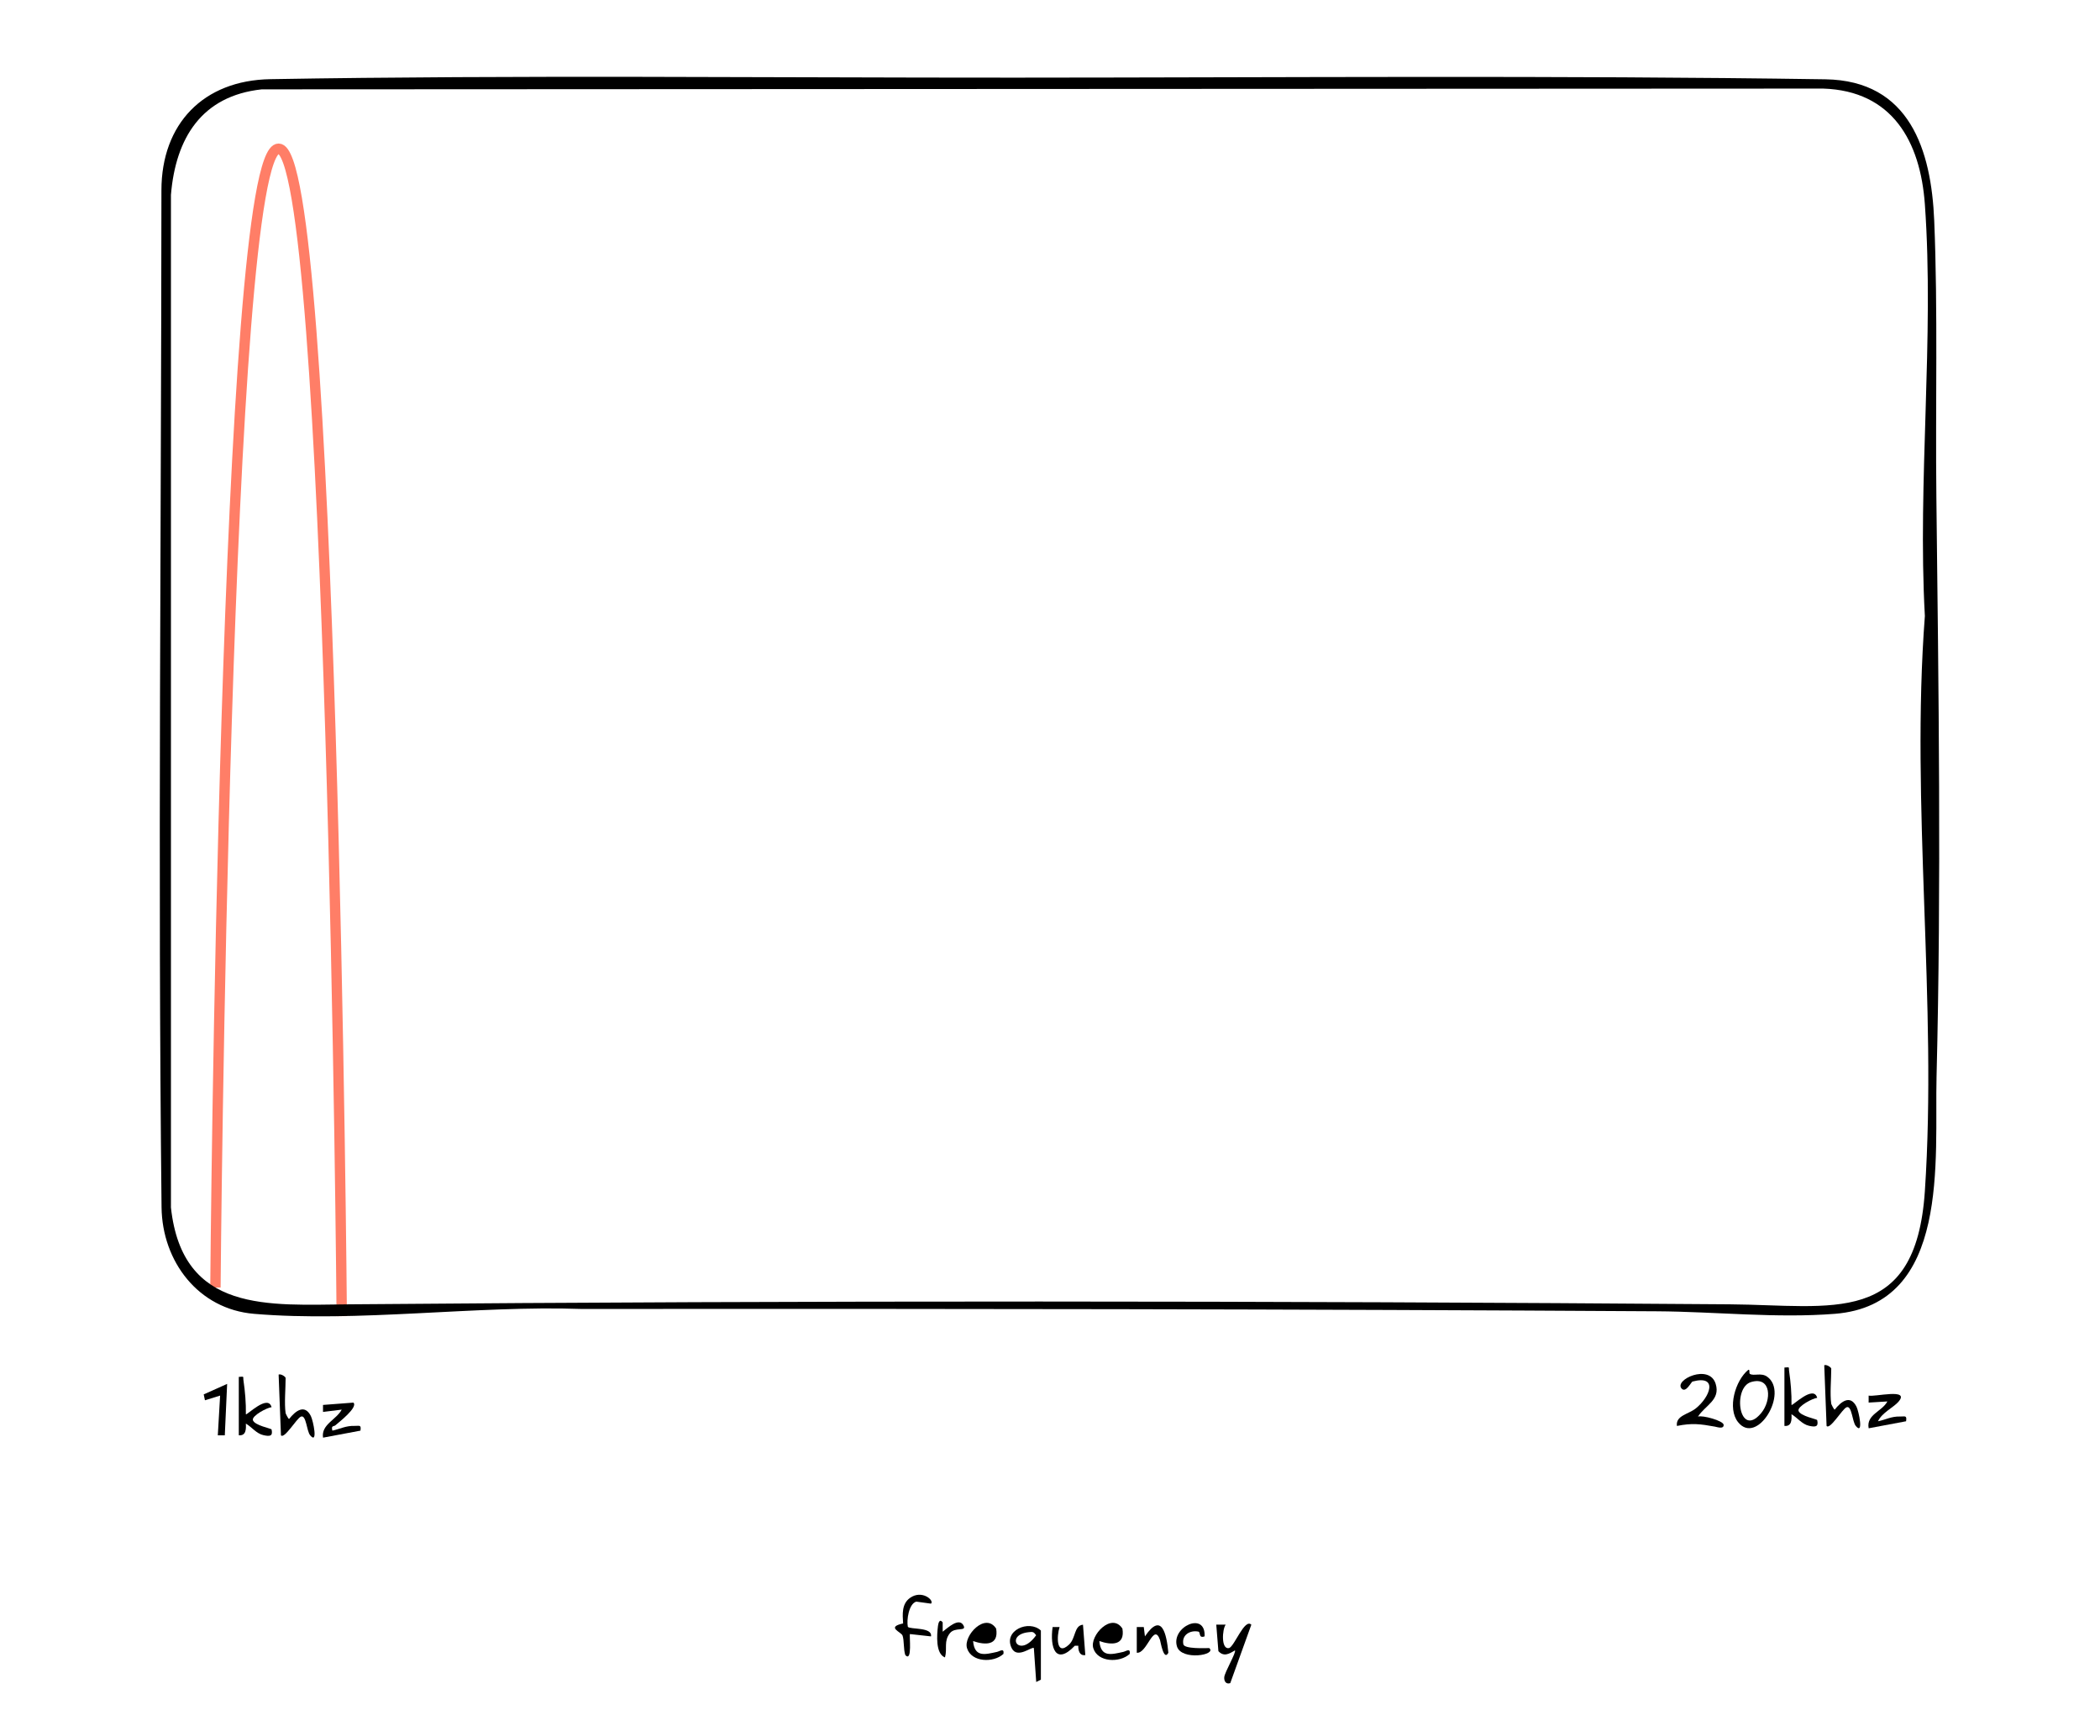
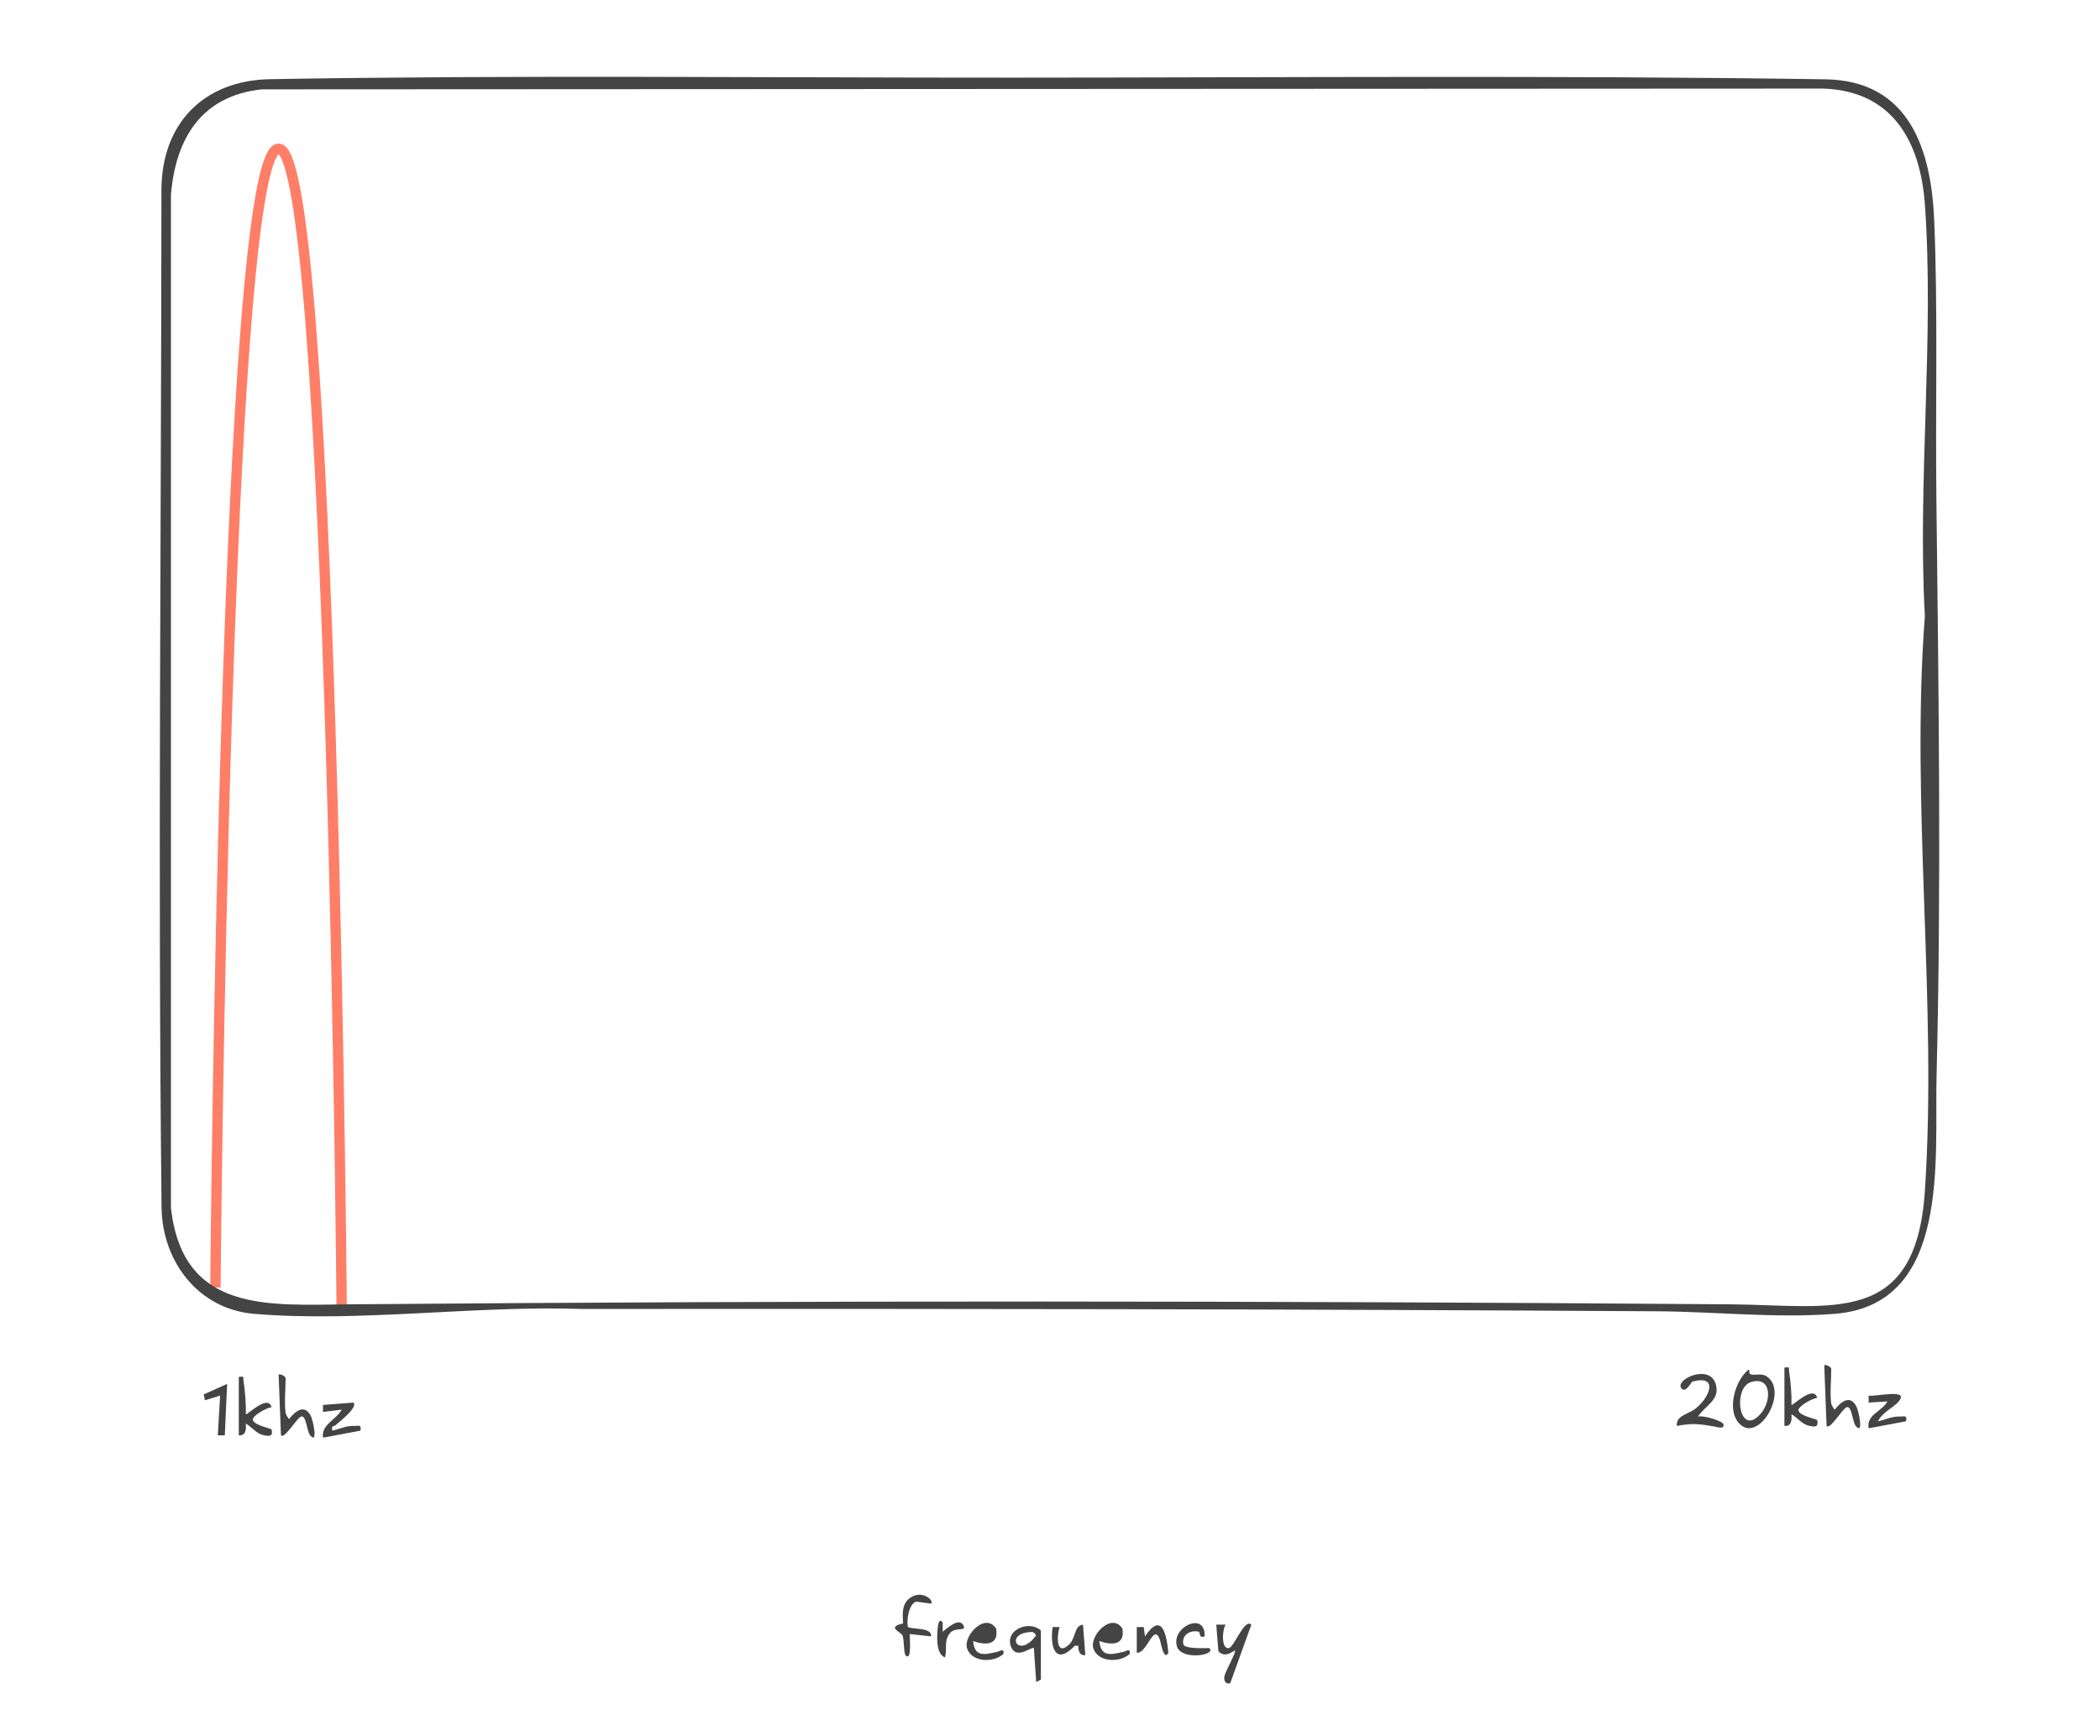
<svg xmlns="http://www.w3.org/2000/svg" id="tanh_4_lut_grp" viewBox="0 0 810.46 669.87">
  <defs>
    <style>.cls-1{fill:none;stroke:#ff7e67;stroke-miterlimit:10;stroke-width:4px;}</style>
  </defs>
  <g id="fundamental">
    <path class="cls-1" d="M83.14,496.97s3.52-439.57,24.38-439.57,24.37,450.62,24.37,450.62" />
  </g>
-   <g id="table-sine-overtone">
+   <g id="table-sine-overtone" fill="#444444">
    <path d="M391.6,29.97c104-.04,209.07-.92,312.88.64,32.58.49,40.88,27.41,42,54.56,1.45,34.98.43,71.42.83,106.56.85,74.43,1.94,149.35.07,223.81-.8,31.95,5.52,88.05-39.26,91.59-22.5,1.78-46.13-.84-68.58-.98-138.35-.84-276.76-1.02-415.21-.9-40.41-1.41-86.43,5.27-126.33,1.88-21.44-1.82-35.41-20.17-35.65-41.14-1.46-130.43-.11-262.05-.05-392.52.01-25.68,16.19-42.47,42.02-42.91,95.36-1.64,191.78-.55,287.27-.59ZM101.02,34.49c-23.2,2.5-33.25,18.82-35.05,40.76v390.83c4.44,40.94,37.73,37.64,69.03,37.38,177.55-1.5,354.95-1.36,532.52,0,39.58.3,71.84,8.89,75.35-43.69,4.85-72.53-5.54-149.16,0-222-2.88-51.83,3.68-107.54,0-158.91-1.75-24.35-12.61-43.81-39.26-44.67l-602.6.3Z" />
    <path d="M675.34,530.31c1.5.94,4.31-.58,6.66,1.08,8.53,6.07-3.88,26.8-11.23,17.54-4.24-5.35-1.04-16.09,3.94-20.17.78-.3.19,1.28.63,1.55ZM675.8,533.46c-7.34,2.18-4.59,22.11,3.88,12.01,4.09-4.88,4.03-14.36-3.88-12.01Z" />
    <path d="M655.3,546.8c1.8-.62,9.82,1.61,9.91,3.17.11,1.8-2.56.85-3.38.7-5.62-1.01-8.8-1.45-14.65-.26-.54-4,4.37-4.48,7.24-6.74,5.54-4.38,8.85-13.05-1.19-10.41-.59.15-2.56,4.56-4.24,2.72-3.03-3.32,10.67-9.78,13.14-1.84,1.94,6.24-4.02,8.29-6.83,12.66Z" />
    <path d="M688.69,527.86c2.26-.15,1.55-.23,1.78,1.36.63,4.28,1.01,8.75.93,13.08.35.48,8.57-7.93,9.92-2.72-1.64.07-7.65,3.25-7.22,4.96.61,2.08,7.13,3.22,7.22,3.62.61,2.68-.78,2.71-3.11,2.2-2.77-.6-4.51-3.14-6.82-4.47.12,2.12.1,4.77-2.72,4.51v-22.56Z" />
    <path d="M92.18,531.47c2.26-.15,1.55-.23,1.78,1.36.63,4.28,1.01,8.75.93,13.08.35.48,8.57-7.93,9.92-2.72-1.64.07-7.65,3.25-7.22,4.96.61,2.08,7.13,3.22,7.22,3.62.61,2.68-.78,2.71-3.11,2.2-2.77-.6-4.51-3.14-6.82-4.47.12,2.12.1,4.77-2.72,4.51v-22.56Z" />
    <path d="M401.72,648.33l-1.81.91-.91-13.09c-.71-.77-6.42,4.37-8.57,0-3.33-6.78,6.7-11.09,11.28-6.77v18.95ZM396.96,630.02c-9.28.99-3.71,10.44,2.93,1.17-1.02-1.4-1.34-1.34-2.93-1.17Z" />
    <path d="M473.01,627.14c-1.32,1.8-1.82,9.69,1.34,9.01,2.1-.72,5.98-11.59,8.58-9.02l-8.13,22.55c-1.69.57-2.44-.83-2.32-2.28.18-2.02,4.73-9.62,4.12-10.36-2.24,1.37-4.3,2.55-6.38.3l-.82-10.23h3.61Z" />
    <path d="M375.55,633.45c.55,6.38,4.62,5.18,9.16,4.19,1.19-.26,2.89-1.66,2.56.76-3.83,3.54-12.39,3.28-14.07-2.23-1.47-4.81,7.09-13.99,11.25-7.53,1.08,6.52-4.13,6.45-8.9,4.81Z" />
    <path d="M424.28,633.45c.55,6.38,4.62,5.18,9.16,4.19,1.19-.26,2.89-1.66,2.56.76-3.83,3.54-12.39,3.28-14.07-2.23-1.47-4.81,7.09-13.99,11.25-7.53,1.08,6.52-4.13,6.45-8.9,4.81Z" />
    <path d="M706.74,541.85c.04.24,1.09,2.37,1.35,2.25,2.46-3.11,5.97-5.88,8.38-1.15.93,1.83,2.84,11.17-.25,7.47-1.4-1.67-1.51-8.11-3.6-7.21-1.65.71-6.33,8.73-7.68,7.21l-.9-23.45c.84-.39,2.7.8,2.7,1.35,0,4.02-.55,9.84,0,13.54Z" />
    <path d="M110.23,545.46c.04.24,1.09,2.37,1.35,2.25,2.46-3.11,5.97-5.88,8.38-1.15.93,1.83,2.84,11.17-.25,7.47-1.4-1.67-1.51-8.11-3.6-7.21-1.65.71-6.33,8.73-7.68,7.21l-.9-23.45c.84-.39,2.7.8,2.7,1.35,0,4.02-.55,9.84,0,13.54Z" />
    <path d="M359.3,619l-5.67-.78c-2.88.79-3.81,7.1-3.26,9.73.92,1.09,9.58.02,8.93,3.69l-8.11-.9c-.36.36,1.02,11.08-1.8,8.12-.74-2.14-.41-5.75-1.07-7.54-.53-1.44-6.45-3.22.22-4.68-.23-3.58-.57-7.56,2.67-9.86,4.61-3.28,9.46.99,8.1,2.22Z" />
    <path d="M732.63,541.13c-1.9,2.14-6.45,4.27-7.84,7.47,3.12-.63,5.1-1.93,8.55-1.83,1.85.05,2.64-.59,2.28,1.83l-14.44,2.71c-1-5.32,5.22-6.49,7.22-10.36l-7.23.44v-2.7c2.1.64,16.32-3.04,11.45,2.44Z" />
    <path d="M136.39,541.4c1.9,1.83-5.73,7.68-6.96,8.76-.61.54-1.73-.05-1.15,2.06,3.07-.68,5.18-1.93,8.55-1.83,1.85.05,2.64-.59,2.28,1.83l-14.44,2.71c-.78-5.09,5.13-6.91,7.21-10.82l-7.22.89v-2.7s11.73-.9,11.73-.9Z" />
    <path d="M464.88,631.63c-2.42.88-1.45-1.63-2.37-1.83-3.23-.68-6.55,1.33-5.81,4.89.38,1.84,8.33,1.48,9.99,1.46,3.08,2.69-10.74,4.96-12.46-.63-2.33-7.57,11.14-13.75,10.66-3.89Z" />
    <polygon points="87.66 534.18 86.76 554.03 84.06 554.03 84.95 538.69 79.1 540.5 78.62 538.23 87.66 534.18" />
    <path d="M438.72,637.95v-9.93s2.7,0,2.7,0l.45,3.61c6.52-9.66,8.37-.86,9.04,6.32-1.79,3.41-3.03-4.36-3.22-4.91-2.45-7.04-5.02,5.43-8.96,4.9Z" />
    <path d="M417.96,627.13l.9,11.72c-2.32.38-2.76-1.96-2.71-3.61h-1.33c-7.43,7.8-9.69.71-8.58-7.22h2.7c-1.14,3.41-1.41,11.46,3.63,6.79,2.68-2.49,1.9-7.37,5.39-7.68Z" />
    <path d="M363.81,626.22v3.61c1.69-1.24,6.44-5.89,8.12-2.24,1.02,2.22-3.36.35-5.31,2.79-2.5,3.13-.94,5.91-1.92,9.38-3.7-1.39-3.13-8.77-2.7-12.2.16-1.24.68-2.83,1.8-1.34Z" />
  </g>
</svg>
